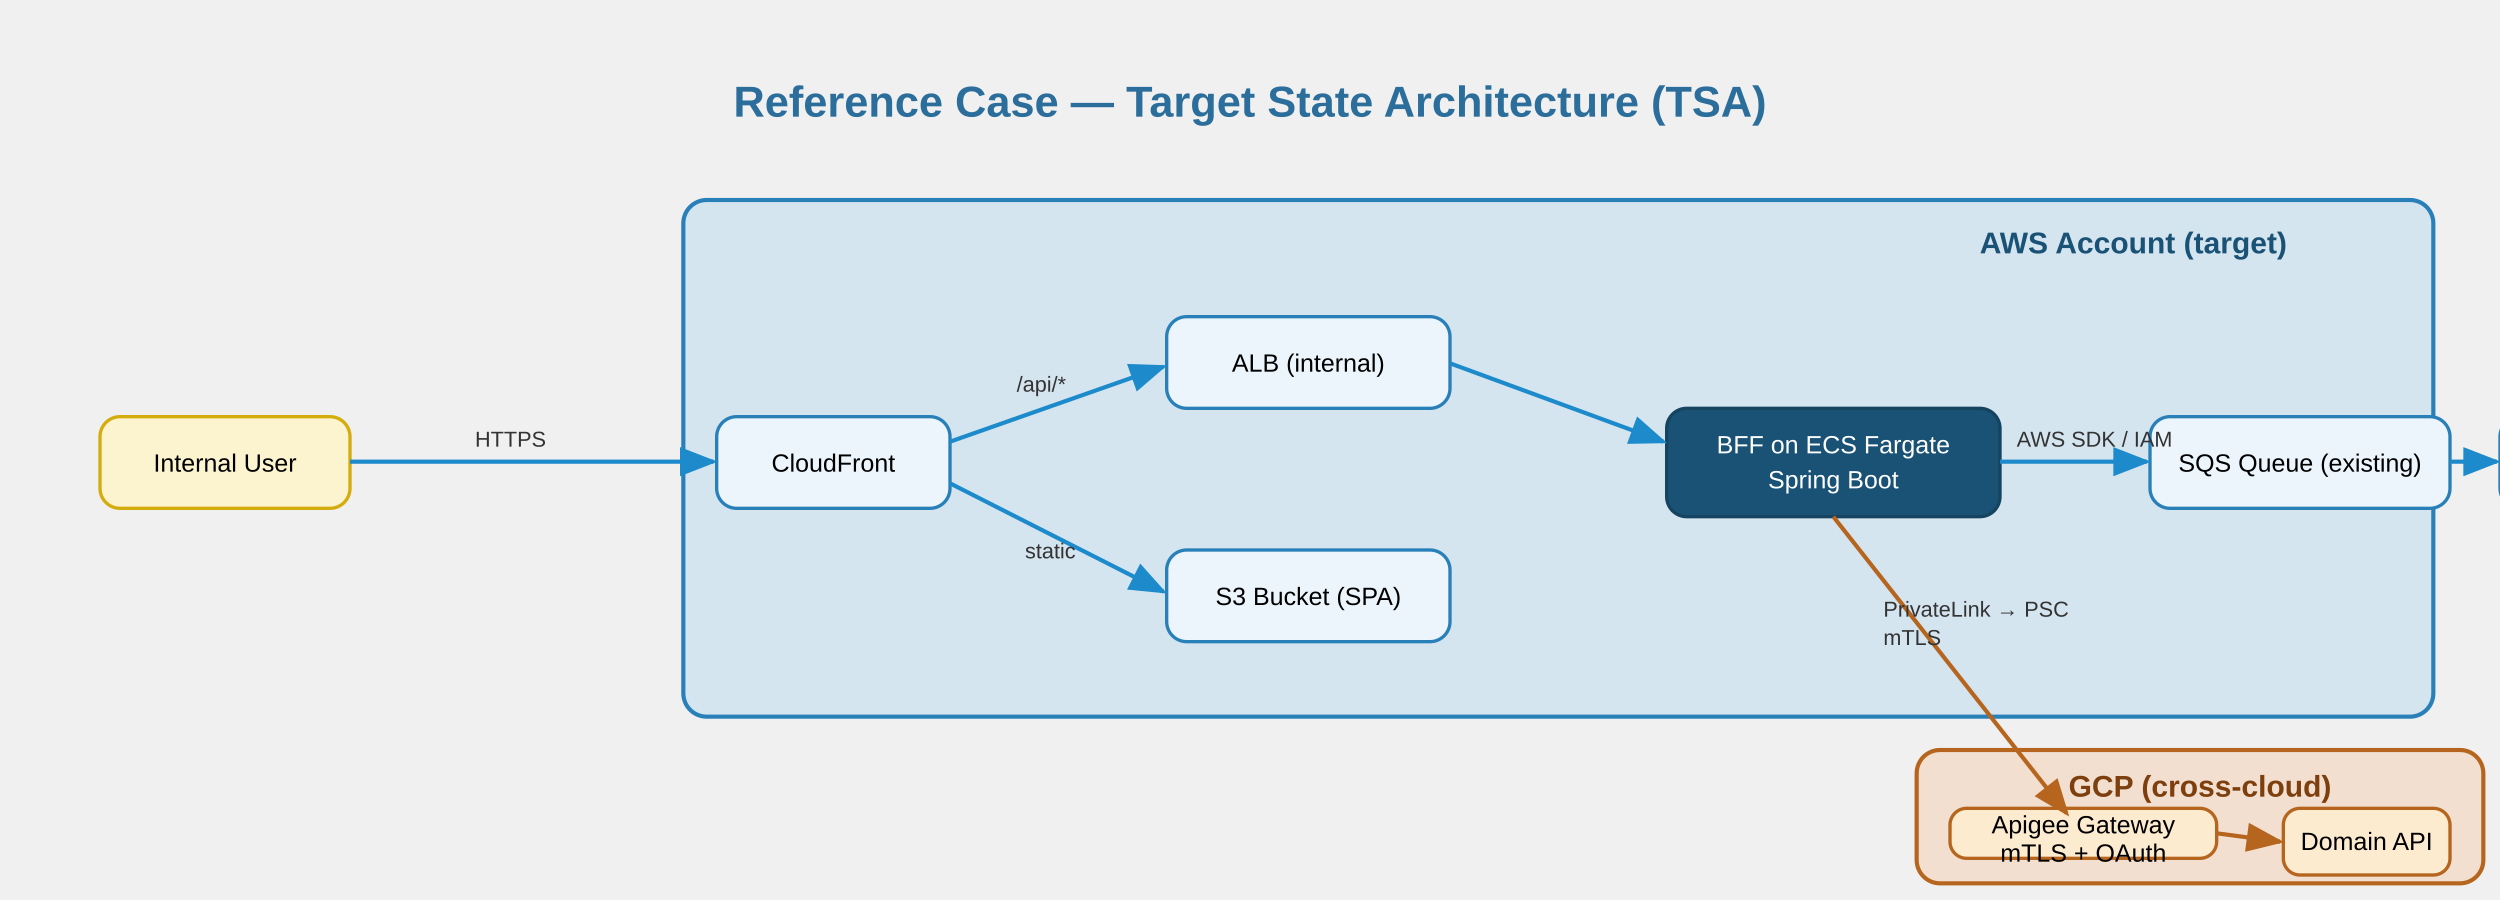
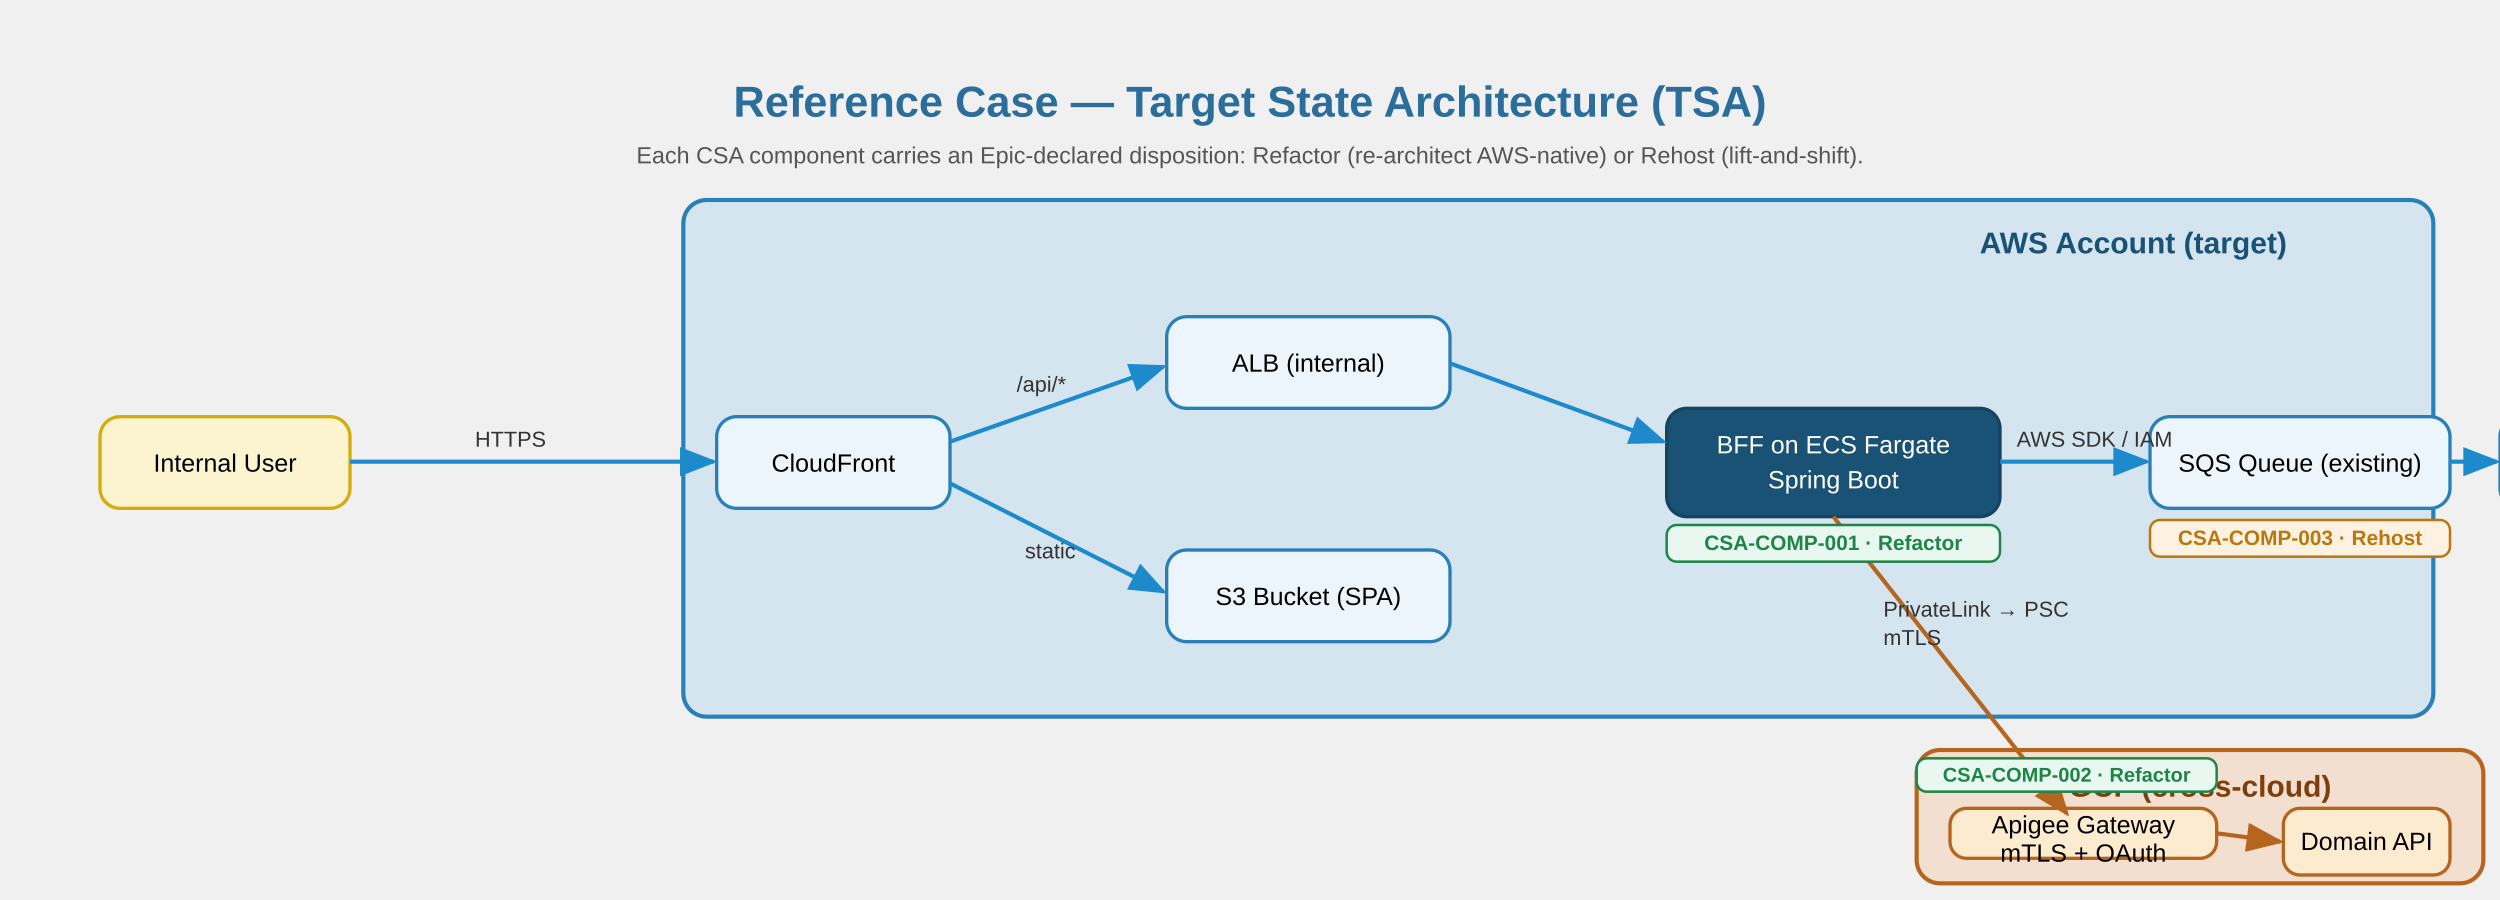
<svg xmlns="http://www.w3.org/2000/svg" viewBox="0 0 1500 540" font-family="Segoe UI, Arial, sans-serif">
  <style>
    .title { font-size: 26; fill: #2C6E9B; font-weight: 600; }
    .zone-title { font-size: 18; font-weight: bold; }
    .node-text { font-size: 15; }
    .edge-label { font-size: 13; fill: #333; }
    .edge-blue { stroke: #1C8ACB; stroke-width: 2.5; fill: none; marker-end: url(#ar-blue); }
    .edge-orange { stroke: #B5651D; stroke-width: 2.5; fill: none; marker-end: url(#ar-orange); }
  </style>
  <defs>
    <marker id="ar-blue" markerWidth="9" markerHeight="7" refX="8" refY="3.5" orient="auto">
      <polygon points="0 0, 9 3.5, 0 7" fill="#1C8ACB" />
    </marker>
    <marker id="ar-orange" markerWidth="9" markerHeight="7" refX="8" refY="3.5" orient="auto">
      <polygon points="0 0, 9 3.5, 0 7" fill="#B5651D" />
    </marker>
  </defs>
  <text x="750" y="70" text-anchor="middle" class="title">Reference Case — Target State Architecture (TSA)</text>
  <rect x="60" y="250" width="150" height="55" rx="12" fill="#FCF3CF" stroke="#D4AC0D" stroke-width="2" />
  <text x="135" y="283" text-anchor="middle" class="node-text">Internal User</text>
  <rect x="410" y="120" width="1050" height="310" rx="14" fill="#AED6F1" fill-opacity="0.4" stroke="#2980B9" stroke-width="2.5" />
  <text x="1280" y="152" text-anchor="middle" class="zone-title" fill="#1A5276">AWS Account (target)</text>
  <rect x="430" y="250" width="140" height="55" rx="12" fill="#EBF5FB" stroke="#2980B9" stroke-width="2" />
  <text x="500" y="283" text-anchor="middle" class="node-text">CloudFront</text>
  <rect x="700" y="190" width="170" height="55" rx="12" fill="#EBF5FB" stroke="#2980B9" stroke-width="2" />
  <text x="785" y="223" text-anchor="middle" class="node-text">ALB (internal)</text>
  <rect x="700" y="330" width="170" height="55" rx="12" fill="#EBF5FB" stroke="#2980B9" stroke-width="2" />
  <text x="785" y="363" text-anchor="middle" class="node-text">S3 Bucket (SPA)</text>
  <rect x="1000" y="245" width="200" height="65" rx="12" fill="#1A5276" stroke="#154360" stroke-width="2" />
  <text x="1100" y="272" text-anchor="middle" class="node-text" fill="white">BFF on ECS Fargate</text>
  <text x="1100" y="293" text-anchor="middle" class="node-text" fill="white">Spring Boot</text>
  <rect x="1290" y="250" width="180" height="55" rx="12" fill="#EBF5FB" stroke="#2980B9" stroke-width="2" />
  <text x="1380" y="283" text-anchor="middle" class="node-text">SQS Queue (existing)</text>
  <rect x="1280" y="250" width="175" height="55" rx="12" fill="#EBF5FB" stroke="#2980B9" stroke-width="2" transform="translate(220,0)" />
  <text x="1587" y="283" text-anchor="middle" class="node-text">Downstream App</text>
  <rect x="1150" y="450" width="340" height="80" rx="14" fill="#F5CBA7" fill-opacity="0.45" stroke="#B5651D" stroke-width="2.5" />
  <text x="1320" y="478" text-anchor="middle" class="zone-title" fill="#7E3F0E">GCP (cross-cloud)</text>
  <rect x="1170" y="490" width="160" height="30" rx="10" fill="#FDEBD0" stroke="#B5651D" stroke-width="2" transform="translate(0,-5)" />
  <text x="1250" y="500" text-anchor="middle" class="node-text">Apigee Gateway</text>
  <text x="1250" y="517" text-anchor="middle" class="node-text">mTLS + OAuth</text>
  <rect x="1370" y="485" width="100" height="40" rx="10" fill="#FDEBD0" stroke="#B5651D" stroke-width="2" />
  <text x="1420" y="510" text-anchor="middle" class="node-text">Domain API</text>
  <line x1="210" y1="277" x2="428" y2="277" class="edge-blue" />
  <text x="285" y="268" class="edge-label">HTTPS</text>
  <path d="M 570 265 L 698 220" class="edge-blue" />
  <text x="610" y="235" class="edge-label">/api/*</text>
  <path d="M 570 290 L 698 355" class="edge-blue" />
  <text x="615" y="335" class="edge-label">static</text>
  <line x1="870" y1="218" x2="998" y2="265" class="edge-blue" />
  <line x1="1200" y1="277" x2="1288" y2="277" class="edge-blue" />
  <text x="1210" y="268" class="edge-label">AWS SDK / IAM</text>
  <line x1="1470" y1="277" x2="1498" y2="277" class="edge-blue" />
  <path d="M 1100 310 L 1240 488" class="edge-orange" />
  <text x="1130" y="370" class="edge-label">PrivateLink → PSC</text>
  <text x="1130" y="387" class="edge-label">mTLS</text>
  <line x1="1330" y1="500" x2="1368" y2="505" class="edge-orange" />
+   <text x="750" y="98" text-anchor="middle" font-size="14" fill="#555">Each CSA component carries an Epic-declared disposition: Refactor (re-architect AWS-native) or Rehost (lift-and-shift).</text>
+   <rect x="1000" y="315" width="200" height="22" rx="6" fill="#E8F8F0" stroke="#1E8449" stroke-width="1.5" />
+   <text x="1100" y="330" text-anchor="middle" font-size="12.5" font-weight="bold" fill="#1E8449">CSA-COMP-001 · Refactor</text>
+   <rect x="1290" y="312" width="180" height="22" rx="6" fill="#FDF2E2" stroke="#B9770E" stroke-width="1.5" />
+   <text x="1380" y="327" text-anchor="middle" font-size="12.5" font-weight="bold" fill="#B9770E">CSA-COMP-003 · Rehost</text>
+   <rect x="1150" y="455" width="180" height="20" rx="6" fill="#E8F8F0" stroke="#1E8449" stroke-width="1.5" />
+   <text x="1240" y="469" text-anchor="middle" font-size="12" font-weight="bold" fill="#1E8449">CSA-COMP-002 · Refactor</text>
</svg>
